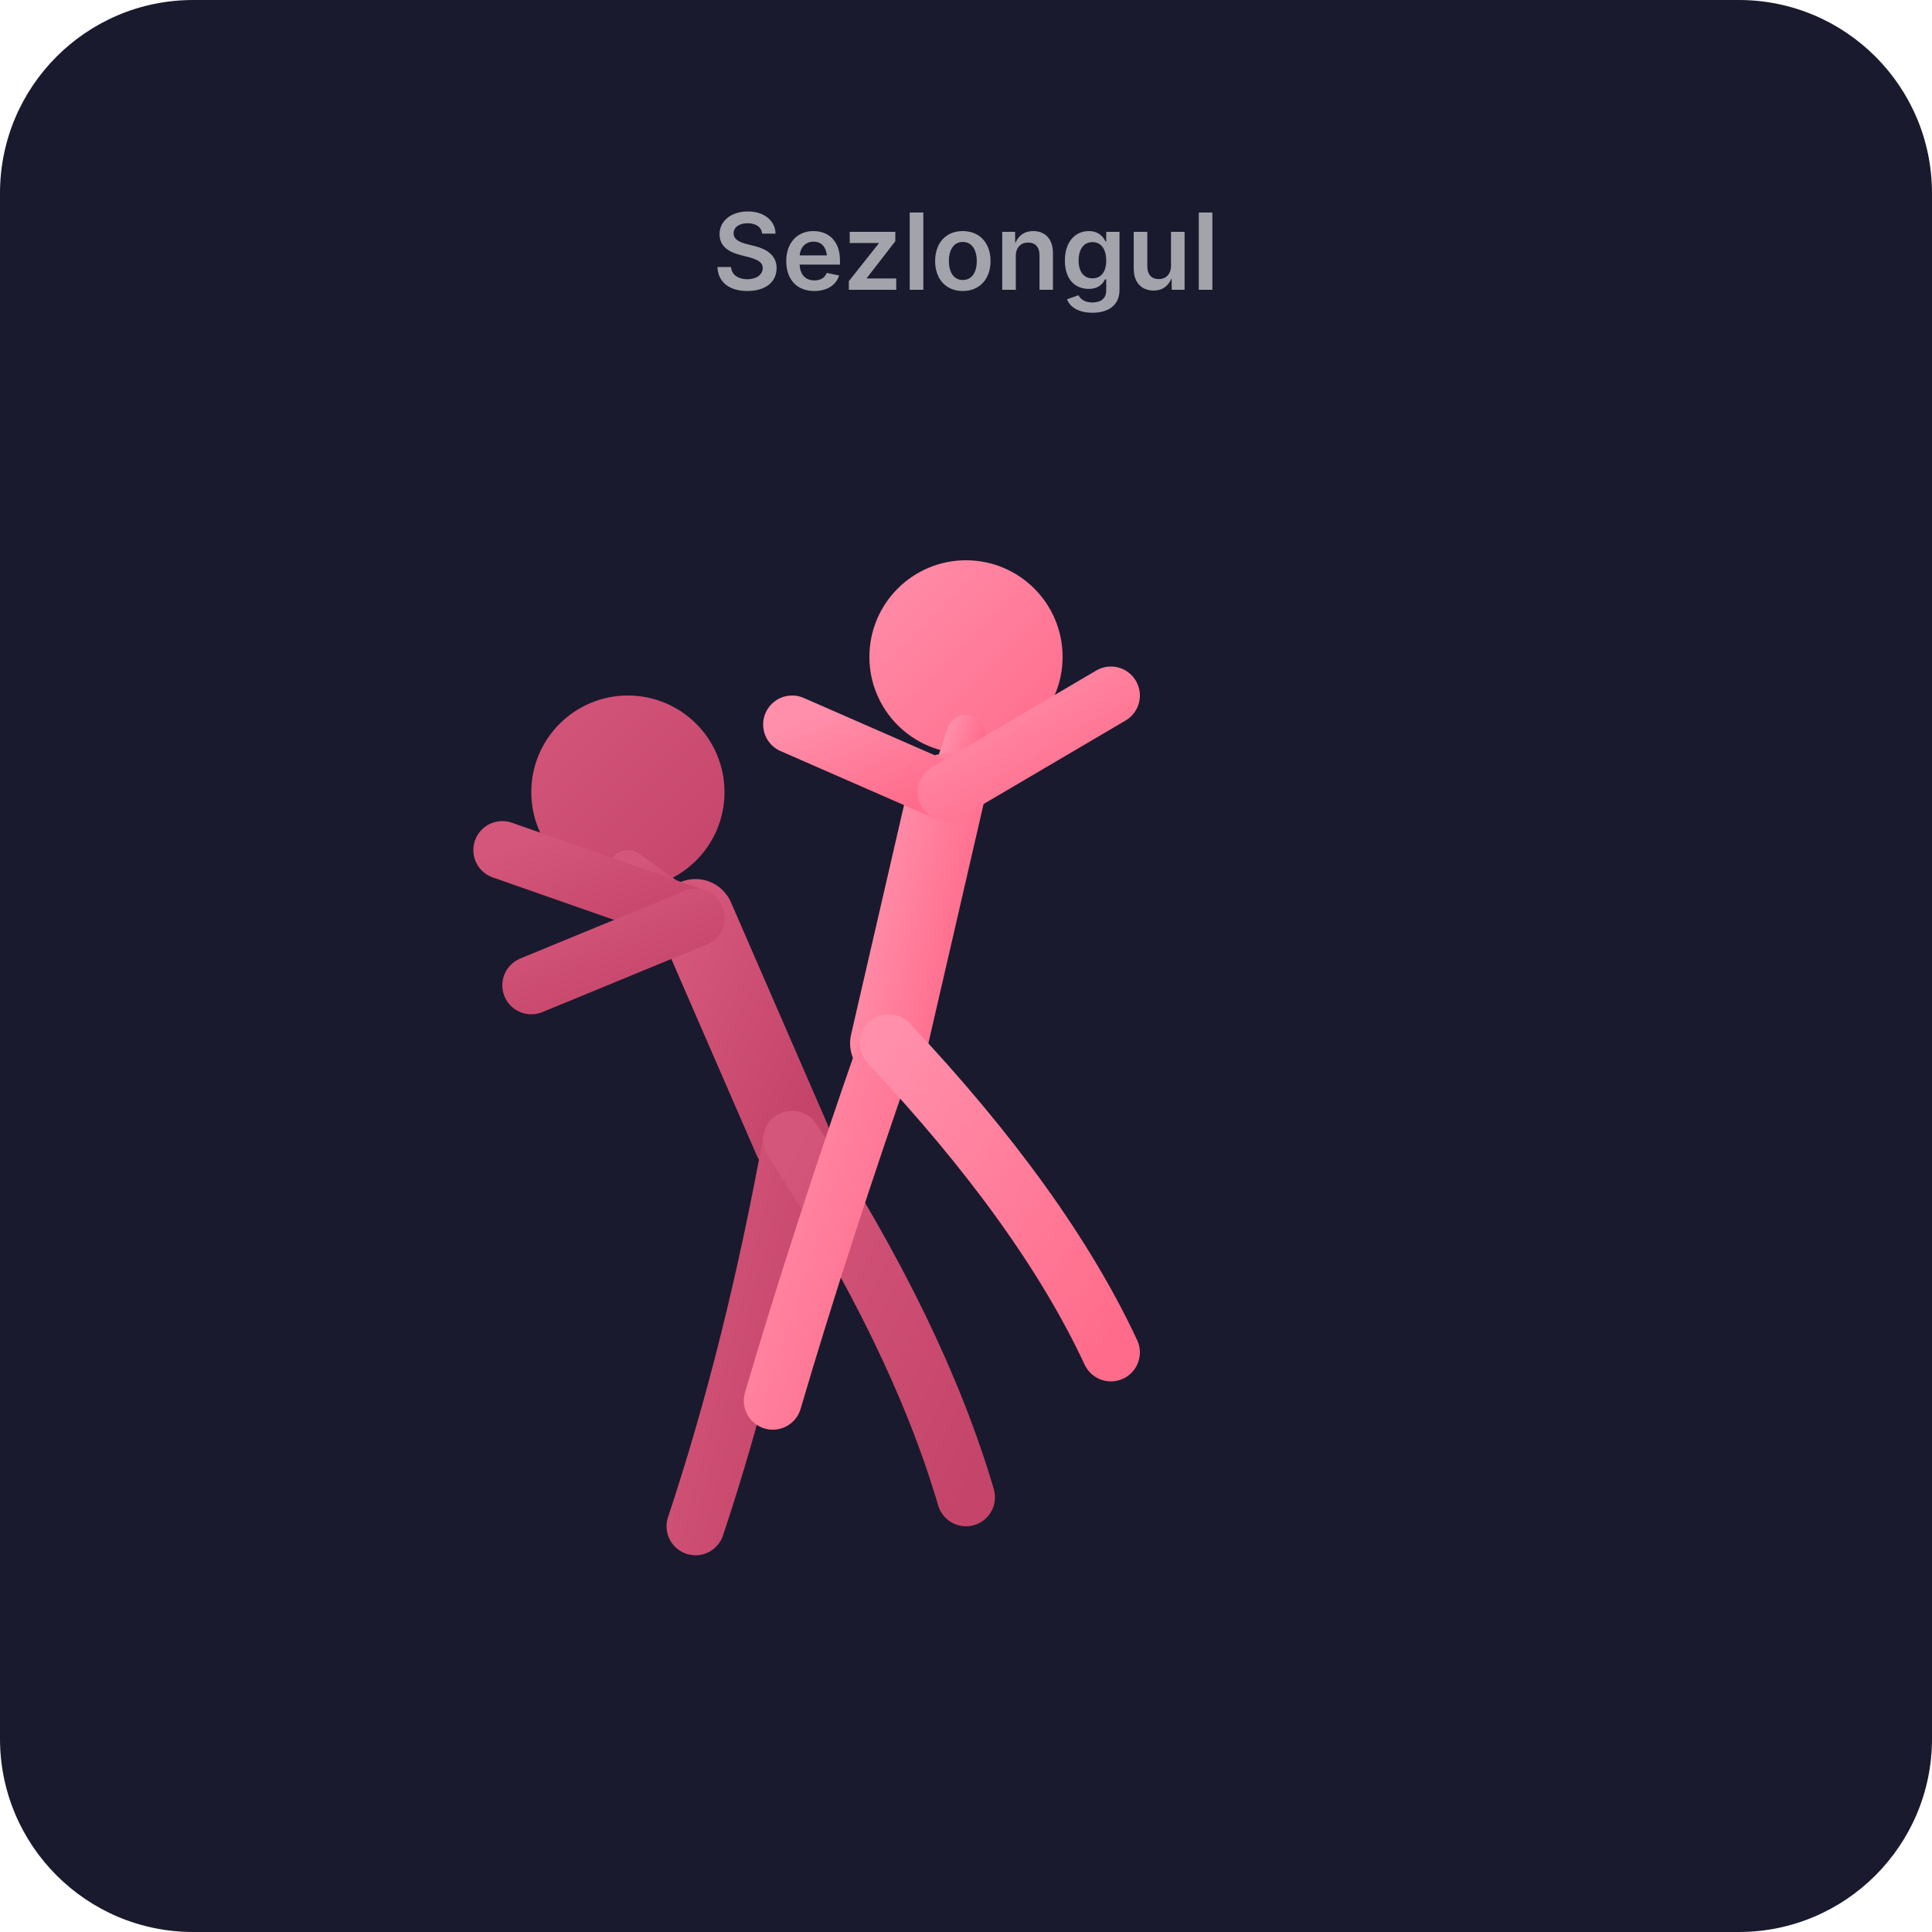
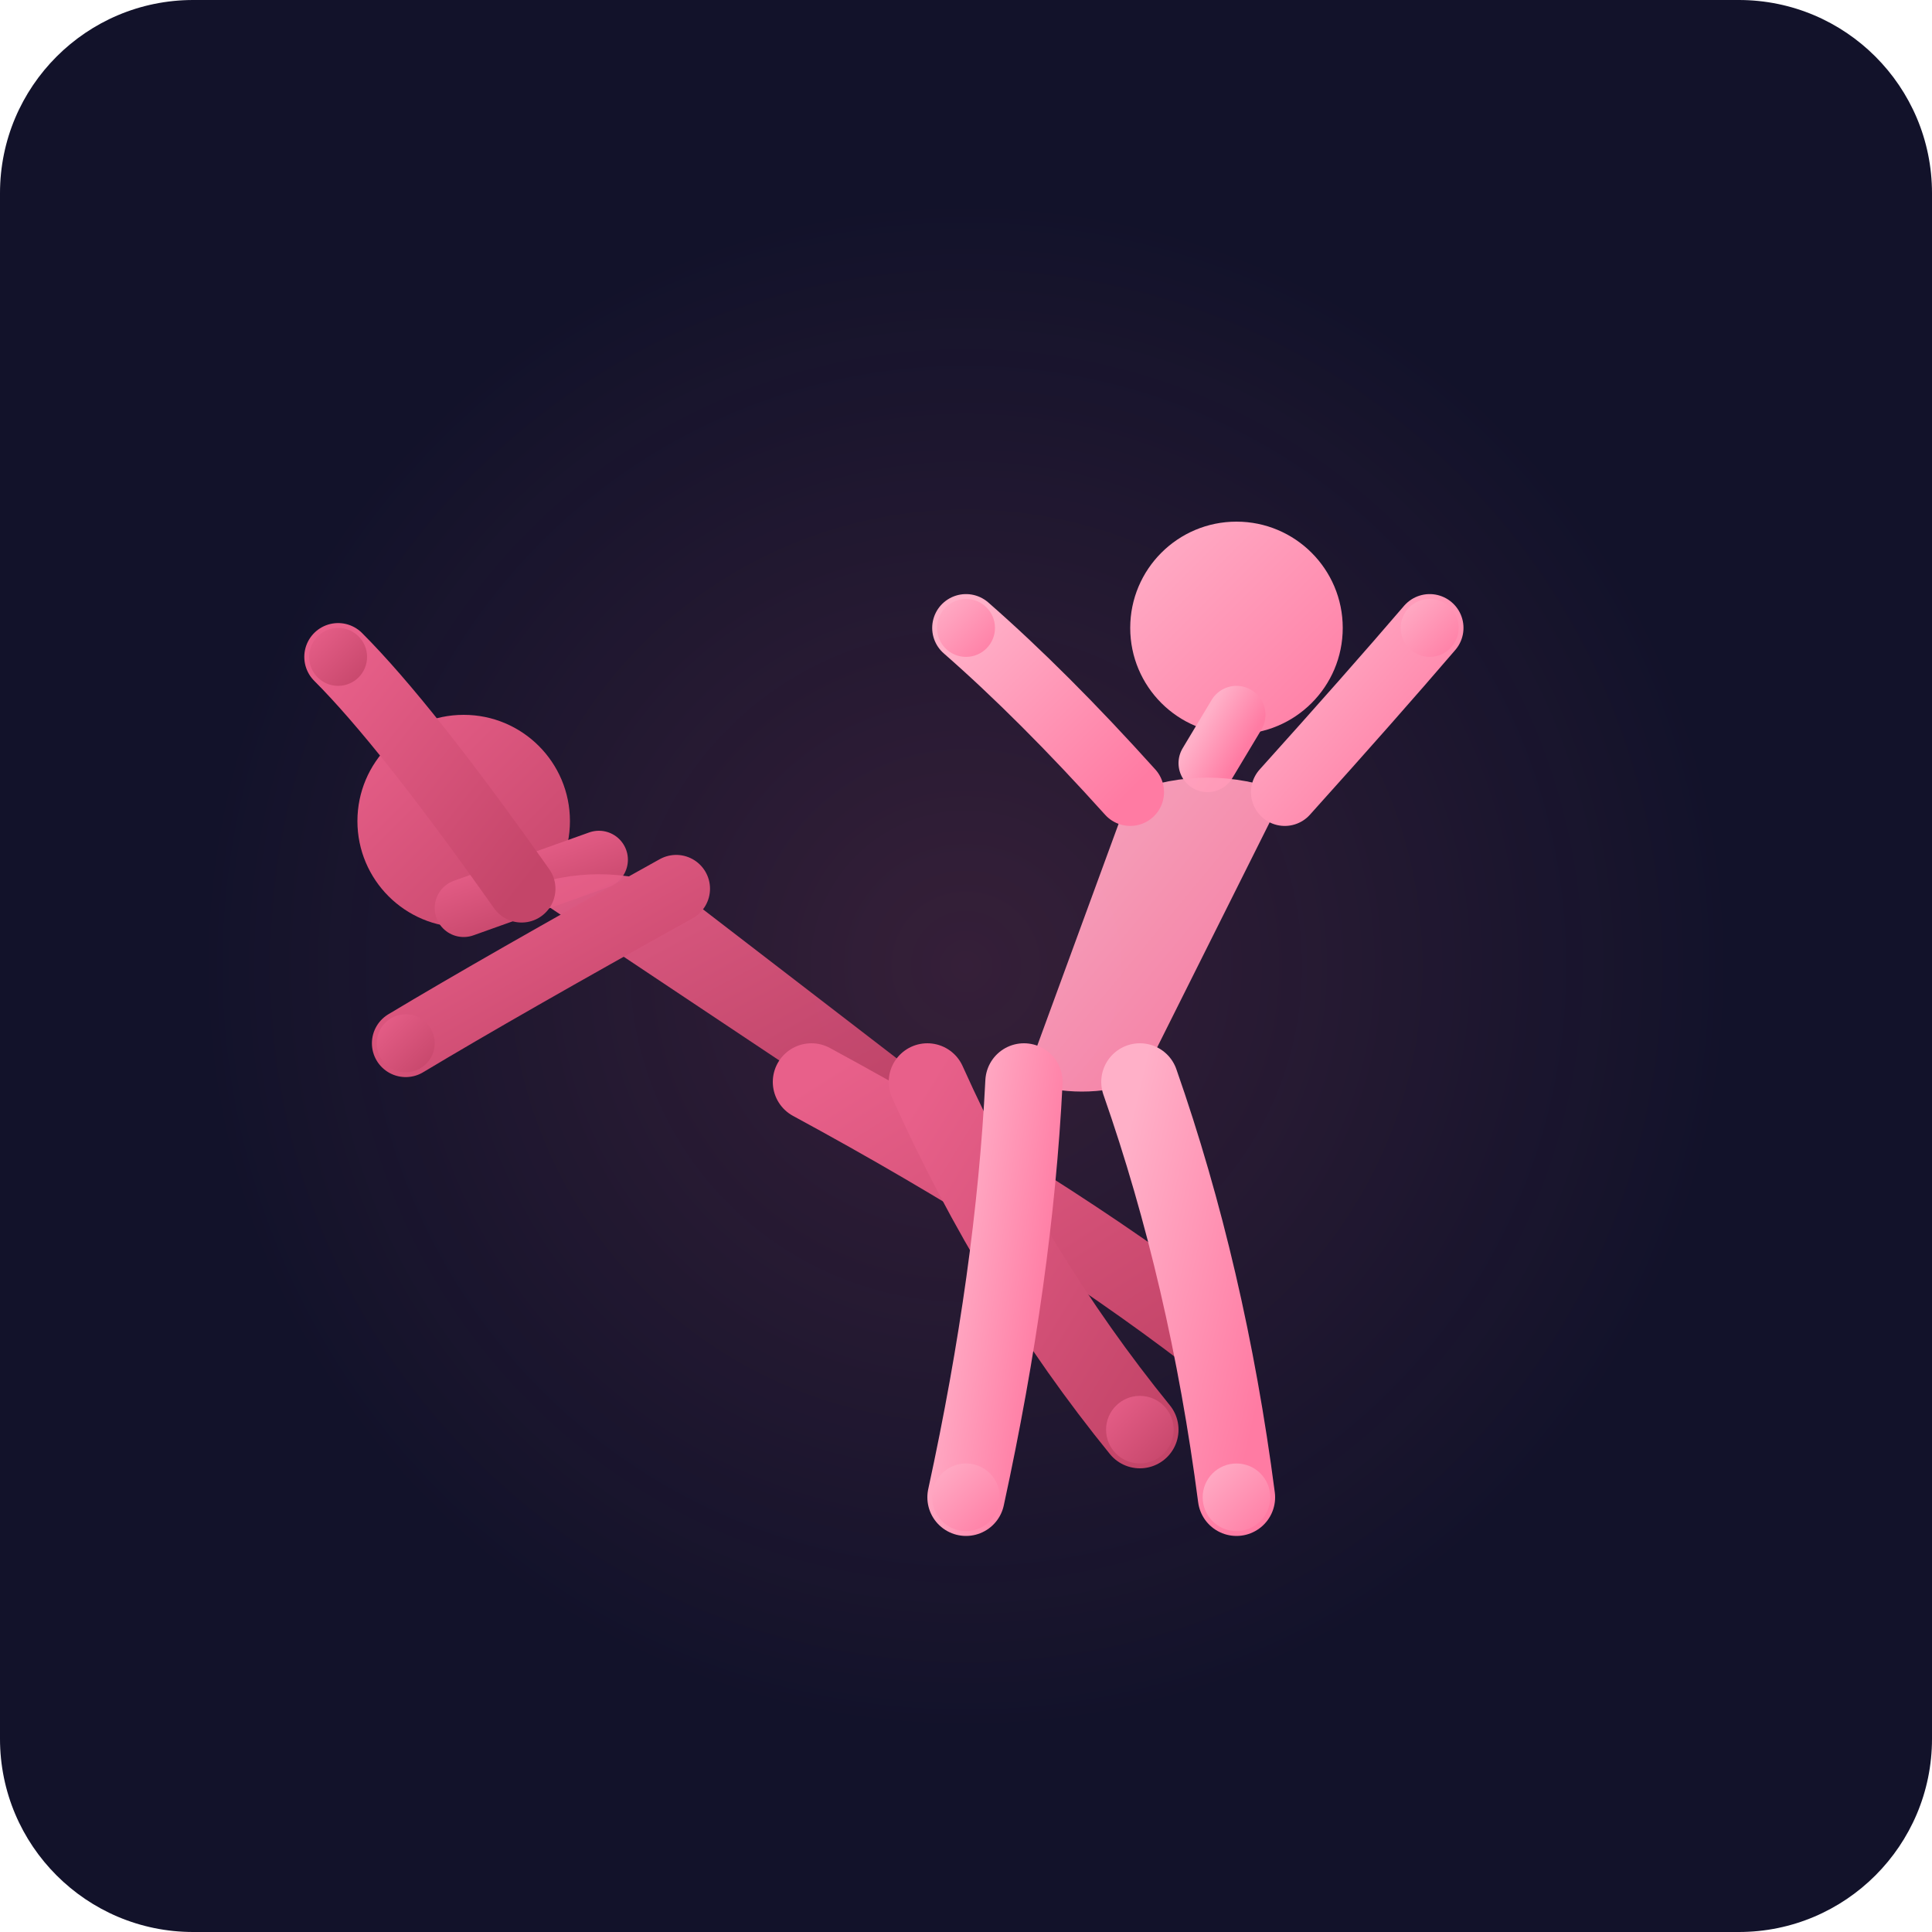
<svg xmlns="http://www.w3.org/2000/svg" viewBox="0 0 200 200" width="200" height="200">
  <defs>
    <linearGradient id="g1" x1="0%" y1="0%" x2="100%" y2="100%">
-       <stop offset="0%" style="stop-color:#FF8FAB;stop-opacity:1" />
-       <stop offset="100%" style="stop-color:#FF6B8A;stop-opacity:1" />
+       <stop offset="0%" style="stop-color:#FFB0C8;stop-opacity:1" />
+       <stop offset="100%" style="stop-color:#FF7BA3;stop-opacity:1" />
    </linearGradient>
    <linearGradient id="g2" x1="0%" y1="0%" x2="100%" y2="100%">
-       <stop offset="0%" style="stop-color:#D4567A;stop-opacity:1" />
+       <stop offset="0%" style="stop-color:#E8608A;stop-opacity:1" />
      <stop offset="100%" style="stop-color:#C44569;stop-opacity:1" />
    </linearGradient>
+     <radialGradient id="glow" cx="50%" cy="50%" r="50%">
+       <stop offset="0%" style="stop-color:#FF6B8A;stop-opacity:0.15" />
+       <stop offset="100%" style="stop-color:#FF6B8A;stop-opacity:0" />
+     </radialGradient>
  </defs>
-   <rect width="200" height="200" fill="#1a1a2e" rx="20" />
-   <text x="100" y="30" text-anchor="middle" fill="rgba(255,255,255,0.6)" font-family="-apple-system, sans-serif" font-size="11" font-weight="600">Sezlongul</text>
-   <circle cx="65" cy="82" r="10" fill="url(#g2)" />
-   <line x1="65" y1="90" x2="72" y2="95" stroke="url(#g2)" stroke-width="4" stroke-linecap="round" />
-   <line x1="72" y1="95" x2="82" y2="118" stroke="url(#g2)" stroke-width="8" stroke-linecap="round" />
-   <path d="M72,95 Q62.0,91.5 52,88" fill="none" stroke="url(#g2)" stroke-width="6" stroke-linecap="round" />
-   <path d="M72,95 Q63.5,98.5 55,102" fill="none" stroke="url(#g2)" stroke-width="6" stroke-linecap="round" />
-   <path d="M82,118 Q78,140 72,158" fill="none" stroke="url(#g2)" stroke-width="6" stroke-linecap="round" />
-   <path d="M82,118 Q95,138 100,155" fill="none" stroke="url(#g2)" stroke-width="6" stroke-linecap="round" />
-   <circle cx="100" cy="68" r="10" fill="url(#g1)" />
-   <line x1="100" y1="76" x2="98" y2="82" stroke="url(#g1)" stroke-width="4" stroke-linecap="round" />
-   <line x1="98" y1="82" x2="92" y2="108" stroke="url(#g1)" stroke-width="8" stroke-linecap="round" />
-   <path d="M98,82 Q90.0,78.5 82,75" fill="none" stroke="url(#g1)" stroke-width="6" stroke-linecap="round" />
-   <path d="M98,82 Q106.5,77.0 115,72" fill="none" stroke="url(#g1)" stroke-width="6" stroke-linecap="round" />
-   <path d="M92,108 Q85,128 80,145" fill="none" stroke="url(#g1)" stroke-width="6" stroke-linecap="round" />
-   <path d="M92,108 Q108,125 115,140" fill="none" stroke="url(#g1)" stroke-width="6" stroke-linecap="round" />
+   <rect width="200" height="200" fill="#12122a" rx="20" />
+   <circle cx="100" cy="100" r="80" fill="url(#glow)" />
+   <circle cx="48" cy="85" r="11" fill="url(#g2)" />
+   <line x1="48" y1="94" x2="62.0" y2="89.0" stroke="url(#g2)" stroke-width="6" stroke-linecap="round" />
+   <path d="M54,92 Q62.0,89 70,92               L96,112 Q90.0,114 84,112 Z" fill="url(#g2)" opacity="0.95" />
+   <path d="M54,92 Q42,75 35,68" fill="none" stroke="url(#g2)" stroke-width="7" stroke-linecap="round" />
+   <circle cx="35" cy="68" r="3.0" fill="url(#g2)" />
+   <path d="M70,92 Q52,102 42,108" fill="none" stroke="url(#g2)" stroke-width="7" stroke-linecap="round" />
+   <circle cx="42" cy="108" r="3.0" fill="url(#g2)" />
+   <path d="M84,112 Q108,125 125,138" fill="none" stroke="url(#g2)" stroke-width="8" stroke-linecap="round" />
+   <circle cx="125" cy="138" r="3.5" fill="url(#g2)" />
+   <path d="M96,112 Q105,132 118,148" fill="none" stroke="url(#g2)" stroke-width="8" stroke-linecap="round" />
+   <circle cx="118" cy="148" r="3.5" fill="url(#g2)" />
+   <circle cx="128" cy="65" r="11" fill="url(#g1)" />
+   <line x1="128" y1="74" x2="125.0" y2="79.0" stroke="url(#g1)" stroke-width="6" stroke-linecap="round" />
+   <path d="M117,82 Q125.0,79 133,82               L118,112 Q112.0,114 106,112 Z" fill="url(#g1)" opacity="0.95" />
+   <path d="M117,82 Q108,72 100,65" fill="none" stroke="url(#g1)" stroke-width="7" stroke-linecap="round" />
+   <circle cx="100" cy="65" r="3.0" fill="url(#g1)" />
+   <path d="M133,82 Q142,72 148,65" fill="none" stroke="url(#g1)" stroke-width="7" stroke-linecap="round" />
+   <circle cx="148" cy="65" r="3.0" fill="url(#g1)" />
+   <path d="M106,112 Q105,132 100,155" fill="none" stroke="url(#g1)" stroke-width="8" stroke-linecap="round" />
+   <circle cx="100" cy="155" r="3.5" fill="url(#g1)" />
+   <path d="M118,112 Q125,132 128,155" fill="none" stroke="url(#g1)" stroke-width="8" stroke-linecap="round" />
+   <circle cx="128" cy="155" r="3.5" fill="url(#g1)" />
</svg>
